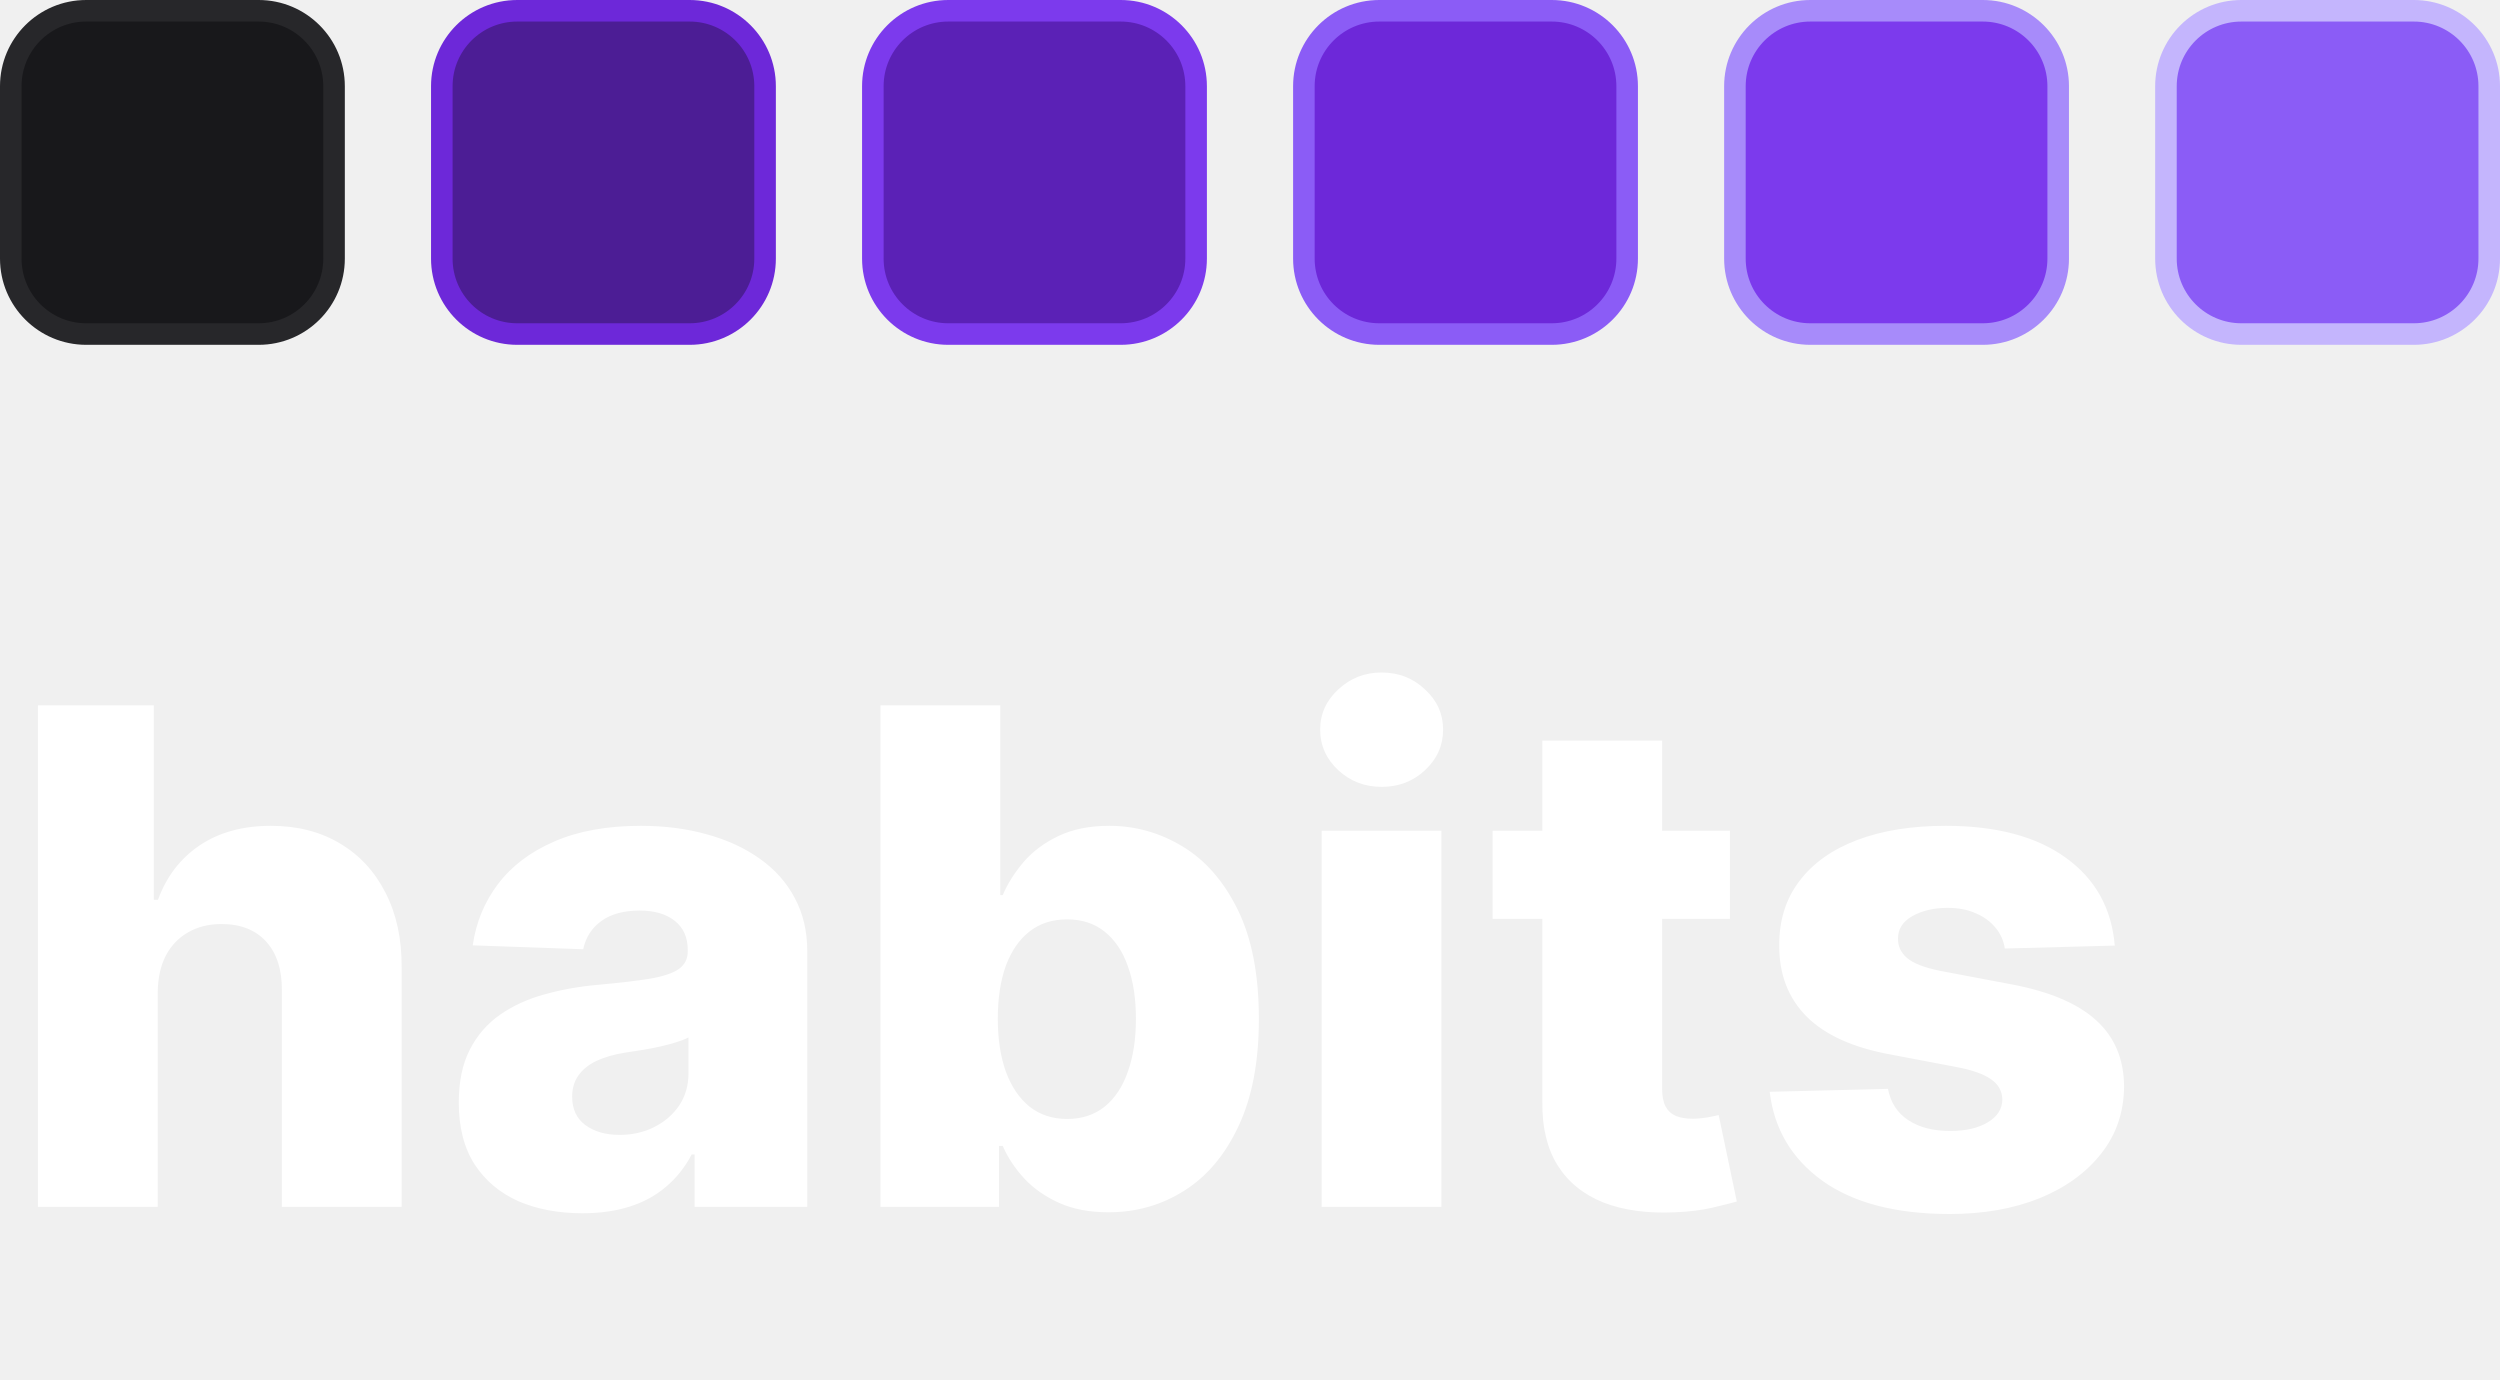
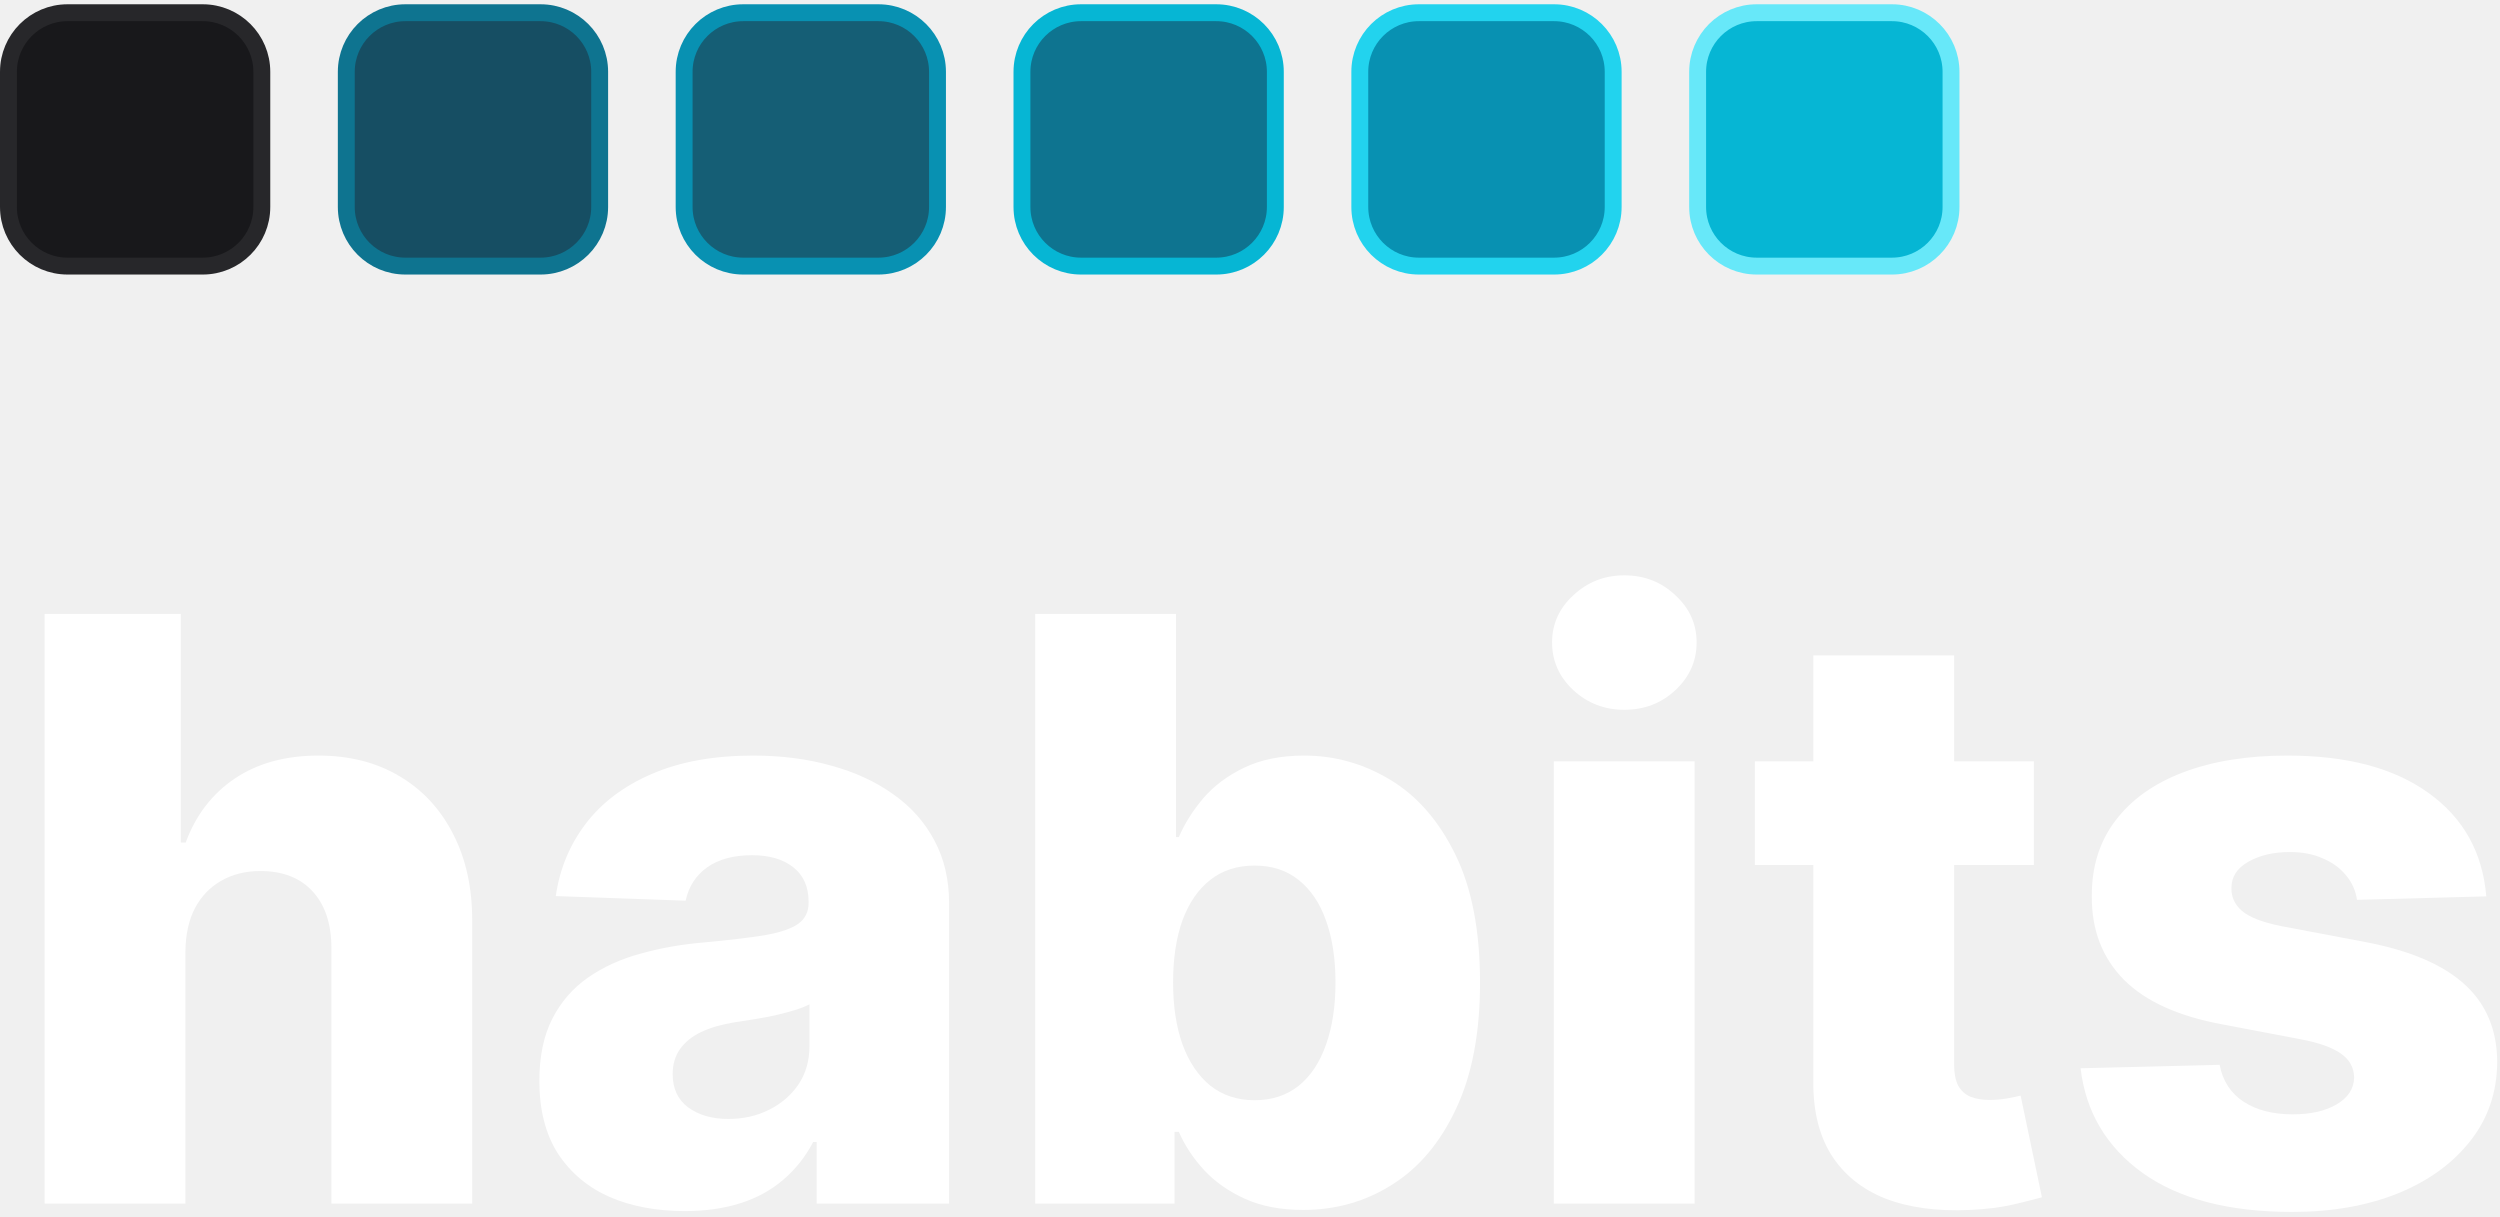
- <svg xmlns="http://www.w3.org/2000/svg" width="116" height="64" viewBox="0 0 116 64" fill="none">
-   <path d="M7.318 46.045V56H1.761V32.727H7.136V41.75H7.33C7.723 40.674 8.367 39.833 9.261 39.227C10.163 38.621 11.265 38.318 12.568 38.318C13.796 38.318 14.864 38.591 15.773 39.136C16.682 39.674 17.386 40.436 17.886 41.42C18.394 42.405 18.644 43.557 18.636 44.875V56H13.079V45.966C13.087 44.996 12.845 44.239 12.352 43.693C11.86 43.148 11.167 42.875 10.273 42.875C9.689 42.875 9.174 43.004 8.727 43.261C8.288 43.511 7.943 43.871 7.693 44.341C7.451 44.811 7.326 45.379 7.318 46.045ZM27.026 56.295C25.912 56.295 24.923 56.11 24.06 55.739C23.204 55.36 22.526 54.792 22.026 54.034C21.533 53.269 21.287 52.311 21.287 51.159C21.287 50.189 21.457 49.371 21.798 48.705C22.139 48.038 22.609 47.496 23.207 47.08C23.806 46.663 24.495 46.349 25.276 46.136C26.056 45.917 26.889 45.769 27.776 45.693C28.768 45.602 29.567 45.508 30.173 45.409C30.779 45.303 31.219 45.155 31.491 44.966C31.772 44.769 31.912 44.492 31.912 44.136V44.08C31.912 43.496 31.711 43.045 31.31 42.727C30.908 42.409 30.366 42.25 29.685 42.25C28.95 42.25 28.359 42.409 27.912 42.727C27.465 43.045 27.181 43.485 27.06 44.045L21.935 43.864C22.086 42.803 22.476 41.856 23.105 41.023C23.741 40.182 24.613 39.523 25.719 39.045C26.832 38.561 28.169 38.318 29.73 38.318C30.844 38.318 31.87 38.451 32.81 38.716C33.749 38.974 34.567 39.352 35.264 39.852C35.961 40.345 36.499 40.951 36.878 41.67C37.264 42.39 37.457 43.212 37.457 44.136V56H32.23V53.568H32.094C31.783 54.159 31.385 54.659 30.901 55.068C30.423 55.477 29.859 55.784 29.207 55.989C28.563 56.193 27.836 56.295 27.026 56.295ZM28.741 52.659C29.34 52.659 29.878 52.538 30.355 52.295C30.84 52.053 31.226 51.72 31.514 51.295C31.802 50.864 31.946 50.364 31.946 49.795V48.136C31.787 48.22 31.594 48.295 31.366 48.364C31.147 48.432 30.904 48.496 30.639 48.557C30.374 48.617 30.101 48.67 29.821 48.716C29.541 48.761 29.272 48.803 29.014 48.841C28.491 48.924 28.044 49.053 27.673 49.227C27.31 49.401 27.029 49.629 26.832 49.909C26.643 50.182 26.548 50.508 26.548 50.886C26.548 51.462 26.753 51.901 27.162 52.205C27.579 52.508 28.105 52.659 28.741 52.659ZM40.855 56V32.727H46.412V41.534H46.526C46.753 41.004 47.075 40.492 47.492 40C47.916 39.508 48.454 39.106 49.105 38.795C49.764 38.477 50.552 38.318 51.469 38.318C52.681 38.318 53.813 38.636 54.867 39.273C55.927 39.909 56.783 40.89 57.435 42.216C58.086 43.542 58.412 45.231 58.412 47.284C58.412 49.261 58.097 50.917 57.469 52.25C56.847 53.583 56.007 54.583 54.946 55.25C53.893 55.917 52.722 56.25 51.435 56.25C50.556 56.25 49.794 56.106 49.151 55.818C48.507 55.53 47.965 55.151 47.526 54.682C47.094 54.212 46.76 53.708 46.526 53.17H46.355V56H40.855ZM46.298 47.273C46.298 48.212 46.423 49.03 46.673 49.727C46.931 50.424 47.298 50.966 47.776 51.352C48.26 51.731 48.84 51.92 49.514 51.92C50.196 51.92 50.776 51.731 51.253 51.352C51.73 50.966 52.09 50.424 52.332 49.727C52.582 49.03 52.707 48.212 52.707 47.273C52.707 46.333 52.582 45.519 52.332 44.83C52.09 44.14 51.73 43.606 51.253 43.227C50.783 42.849 50.204 42.659 49.514 42.659C48.832 42.659 48.253 42.845 47.776 43.216C47.298 43.587 46.931 44.117 46.673 44.807C46.423 45.496 46.298 46.318 46.298 47.273ZM61.324 56V38.545H66.881V56H61.324ZM64.108 36.511C63.328 36.511 62.657 36.254 62.097 35.739C61.536 35.216 61.256 34.587 61.256 33.852C61.256 33.125 61.536 32.504 62.097 31.989C62.657 31.466 63.328 31.204 64.108 31.204C64.896 31.204 65.566 31.466 66.119 31.989C66.68 32.504 66.96 33.125 66.96 33.852C66.96 34.587 66.68 35.216 66.119 35.739C65.566 36.254 64.896 36.511 64.108 36.511ZM80.27 38.545V42.636H69.258V38.545H80.27ZM71.565 34.364H77.122V50.511C77.122 50.852 77.175 51.129 77.281 51.341C77.395 51.545 77.558 51.693 77.77 51.784C77.982 51.867 78.236 51.909 78.531 51.909C78.743 51.909 78.967 51.89 79.202 51.852C79.444 51.807 79.626 51.769 79.747 51.739L80.588 55.75C80.323 55.826 79.948 55.92 79.463 56.034C78.986 56.148 78.414 56.22 77.747 56.25C76.444 56.311 75.327 56.159 74.395 55.795C73.471 55.424 72.762 54.849 72.27 54.068C71.785 53.288 71.55 52.307 71.565 51.125V34.364ZM98.125 43.875L93.023 44.011C92.97 43.648 92.826 43.326 92.591 43.045C92.356 42.758 92.049 42.534 91.671 42.375C91.299 42.208 90.867 42.125 90.375 42.125C89.731 42.125 89.182 42.254 88.727 42.511C88.28 42.769 88.061 43.117 88.068 43.557C88.061 43.898 88.197 44.193 88.477 44.443C88.765 44.693 89.276 44.894 90.011 45.045L93.375 45.682C95.117 46.015 96.413 46.568 97.261 47.341C98.117 48.114 98.549 49.136 98.557 50.409C98.549 51.606 98.193 52.648 97.489 53.534C96.792 54.42 95.837 55.11 94.625 55.602C93.413 56.087 92.026 56.33 90.466 56.33C87.974 56.33 86.008 55.818 84.568 54.795C83.136 53.765 82.318 52.386 82.114 50.659L87.602 50.523C87.724 51.159 88.038 51.644 88.546 51.977C89.053 52.311 89.701 52.477 90.489 52.477C91.201 52.477 91.78 52.345 92.227 52.08C92.674 51.814 92.901 51.462 92.909 51.023C92.901 50.629 92.727 50.314 92.386 50.08C92.046 49.837 91.511 49.648 90.784 49.511L87.739 48.932C85.989 48.614 84.686 48.026 83.829 47.17C82.974 46.307 82.549 45.208 82.557 43.875C82.549 42.708 82.86 41.712 83.489 40.886C84.117 40.053 85.011 39.417 86.171 38.977C87.329 38.538 88.697 38.318 90.273 38.318C92.636 38.318 94.5 38.814 95.864 39.807C97.227 40.792 97.981 42.148 98.125 43.875Z" fill="white" />
-   <rect x="0.5" y="0.5" width="15" height="15" rx="3.5" fill="#18181B" stroke="#27272A" />
-   <rect x="20.5" y="0.5" width="15" height="15" rx="3.5" fill="#4C1D95" stroke="#6D28D9" />
-   <rect x="40.5" y="0.5" width="15" height="15" rx="3.5" fill="#5B21B6" stroke="#7C3AED" />
-   <rect x="60.5" y="0.5" width="15" height="15" rx="3.5" fill="#6D28D9" stroke="#8B5CF6" />
-   <rect x="80.5" y="0.5" width="15" height="15" rx="3.5" fill="#7C3AED" stroke="#A78BFA" />
-   <rect x="100.5" y="0.5" width="15" height="15" rx="3.5" fill="#8B5CF6" stroke="#C4B5FD" />
+ <svg xmlns="http://www.w3.org/2000/svg" width="148" height="72" viewBox="0 0 148 72" fill="none">
+   <path d="M10.977 56.321V71.253H2.642V36.344H10.704V49.878H10.994C11.585 48.264 12.551 47.003 13.892 46.094C15.244 45.185 16.898 44.73 18.852 44.73C20.693 44.73 22.296 45.139 23.659 45.957C25.023 46.764 26.079 47.906 26.829 49.383C27.591 50.861 27.966 52.588 27.954 54.565V71.253H19.619V56.202C19.631 54.747 19.267 53.611 18.528 52.793C17.79 51.974 16.75 51.565 15.409 51.565C14.534 51.565 13.761 51.758 13.091 52.145C12.432 52.52 11.915 53.06 11.54 53.764C11.176 54.469 10.989 55.321 10.977 56.321Z" fill="white" />
+   <path d="M40.538 71.696C38.868 71.696 37.385 71.418 36.09 70.861C34.805 70.293 33.788 69.44 33.038 68.304C32.3 67.156 31.93 65.719 31.93 63.992C31.93 62.537 32.186 61.31 32.697 60.31C33.209 59.31 33.913 58.497 34.811 57.872C35.709 57.247 36.743 56.776 37.913 56.457C39.084 56.128 40.334 55.906 41.663 55.793C43.152 55.656 44.351 55.514 45.26 55.367C46.169 55.207 46.828 54.986 47.237 54.702C47.658 54.406 47.868 53.992 47.868 53.457V53.372C47.868 52.497 47.567 51.821 46.965 51.344C46.362 50.867 45.55 50.628 44.527 50.628C43.425 50.628 42.538 50.867 41.868 51.344C41.197 51.821 40.771 52.48 40.59 53.321L32.902 53.048C33.129 51.457 33.715 50.037 34.658 48.787C35.612 47.526 36.919 46.537 38.578 45.821C40.249 45.094 42.254 44.73 44.595 44.73C46.266 44.73 47.805 44.929 49.215 45.327C50.624 45.713 51.851 46.281 52.896 47.031C53.942 47.77 54.749 48.679 55.317 49.758C55.896 50.838 56.186 52.071 56.186 53.457V71.253H48.345V67.605H48.141C47.675 68.492 47.078 69.242 46.351 69.855C45.635 70.469 44.788 70.929 43.811 71.236C42.845 71.543 41.754 71.696 40.538 71.696ZM43.112 66.242C44.01 66.242 44.817 66.06 45.533 65.696C46.26 65.332 46.84 64.832 47.271 64.196C47.703 63.548 47.919 62.798 47.919 61.946V59.457C47.68 59.582 47.391 59.696 47.05 59.798C46.72 59.901 46.356 59.997 45.959 60.088C45.561 60.179 45.152 60.258 44.731 60.327C44.311 60.395 43.908 60.457 43.521 60.514C42.737 60.639 42.067 60.832 41.51 61.094C40.965 61.355 40.544 61.696 40.249 62.117C39.965 62.526 39.822 63.014 39.822 63.582C39.822 64.446 40.129 65.105 40.743 65.56C41.368 66.014 42.158 66.242 43.112 66.242Z" fill="white" />
+   <path d="M61.283 71.253V36.344H69.618V49.554H69.788C70.129 48.758 70.612 47.992 71.237 47.253C71.874 46.514 72.68 45.912 73.658 45.446C74.646 44.969 75.828 44.73 77.203 44.73C79.021 44.73 80.72 45.207 82.3 46.162C83.891 47.117 85.175 48.588 86.152 50.577C87.129 52.565 87.618 55.099 87.618 58.179C87.618 61.145 87.146 63.628 86.203 65.628C85.271 67.628 84.01 69.128 82.419 70.128C80.84 71.128 79.084 71.628 77.152 71.628C75.834 71.628 74.692 71.412 73.726 70.98C72.76 70.548 71.947 69.98 71.288 69.276C70.641 68.571 70.141 67.815 69.788 67.008H69.533V71.253H61.283ZM69.447 58.162C69.447 59.571 69.635 60.798 70.01 61.844C70.396 62.889 70.947 63.702 71.663 64.281C72.391 64.849 73.26 65.133 74.271 65.133C75.294 65.133 76.163 64.849 76.879 64.281C77.595 63.702 78.135 62.889 78.499 61.844C78.874 60.798 79.061 59.571 79.061 58.162C79.061 56.753 78.874 55.531 78.499 54.497C78.135 53.463 77.595 52.662 76.879 52.094C76.175 51.526 75.305 51.242 74.271 51.242C73.249 51.242 72.379 51.52 71.663 52.077C70.947 52.633 70.396 53.429 70.01 54.463C69.635 55.497 69.447 56.73 69.447 58.162Z" fill="white" />
+   <path d="M91.986 71.253V45.071H100.321V71.253H91.986ZM96.162 42.02C94.992 42.02 93.986 41.633 93.145 40.861C92.304 40.077 91.883 39.133 91.883 38.031C91.883 36.94 92.304 36.008 93.145 35.236C93.986 34.452 94.992 34.06 96.162 34.06C97.344 34.06 98.349 34.452 99.179 35.236C100.02 36.008 100.44 36.94 100.44 38.031C100.44 39.133 100.02 40.077 99.179 40.861C98.349 41.633 97.344 42.02 96.162 42.02Z" fill="white" />
+   <path d="M120.405 45.071V51.207H103.888V45.071H120.405ZM107.348 38.798H115.683V63.02C115.683 63.531 115.763 63.946 115.922 64.264C116.092 64.571 116.337 64.793 116.655 64.929C116.973 65.054 117.354 65.117 117.797 65.117C118.115 65.117 118.45 65.088 118.803 65.031C119.166 64.963 119.439 64.906 119.621 64.861L120.882 70.878C120.484 70.992 119.922 71.133 119.195 71.304C118.479 71.474 117.621 71.582 116.621 71.628C114.666 71.719 112.99 71.492 111.592 70.946C110.206 70.389 109.143 69.526 108.405 68.355C107.678 67.185 107.325 65.713 107.348 63.94V38.798Z" fill="white" />
+   <path d="M147.188 53.065L139.534 53.27C139.455 52.724 139.239 52.242 138.886 51.821C138.534 51.389 138.074 51.054 137.506 50.815C136.949 50.565 136.301 50.44 135.562 50.44C134.597 50.44 133.773 50.633 133.091 51.02C132.42 51.406 132.091 51.929 132.102 52.588C132.091 53.099 132.295 53.543 132.716 53.918C133.148 54.293 133.915 54.594 135.017 54.821L140.062 55.776C142.676 56.276 144.619 57.105 145.892 58.264C147.176 59.423 147.824 60.957 147.835 62.867C147.824 64.662 147.29 66.224 146.233 67.554C145.188 68.883 143.756 69.918 141.938 70.656C140.119 71.383 138.04 71.747 135.699 71.747C131.96 71.747 129.011 70.98 126.852 69.446C124.705 67.901 123.477 65.832 123.17 63.242L131.403 63.037C131.585 63.992 132.057 64.719 132.818 65.219C133.58 65.719 134.551 65.969 135.733 65.969C136.801 65.969 137.67 65.77 138.341 65.372C139.011 64.974 139.352 64.446 139.364 63.787C139.352 63.196 139.091 62.724 138.58 62.372C138.068 62.008 137.267 61.724 136.176 61.52L131.608 60.651C128.983 60.173 127.028 59.293 125.744 58.008C124.46 56.713 123.824 55.065 123.835 53.065C123.824 51.315 124.29 49.821 125.233 48.582C126.176 47.332 127.517 46.378 129.256 45.719C130.994 45.06 133.045 44.73 135.409 44.73C138.955 44.73 141.75 45.474 143.795 46.963C145.841 48.44 146.972 50.474 147.188 53.065Z" fill="white" />
+   <rect x="0.5" y="0.753" width="15" height="15" rx="3.5" fill="#18181B" stroke="#27272A" />
+   <rect x="20.5" y="0.753" width="15" height="15" rx="3.5" fill="#164E63" stroke="#0E7490" />
+   <rect x="40.5" y="0.753" width="15" height="15" rx="3.5" fill="#155E75" stroke="#0891B2" />
+   <rect x="60.5" y="0.753" width="15" height="15" rx="3.5" fill="#0E7490" stroke="#06B6D4" />
+   <rect x="80.5" y="0.753" width="15" height="15" rx="3.5" fill="#0891B2" stroke="#22D3EE" />
+   <rect x="100.5" y="0.753" width="15" height="15" rx="3.5" fill="#06B6D4" stroke="#67E8F9" />
</svg>
